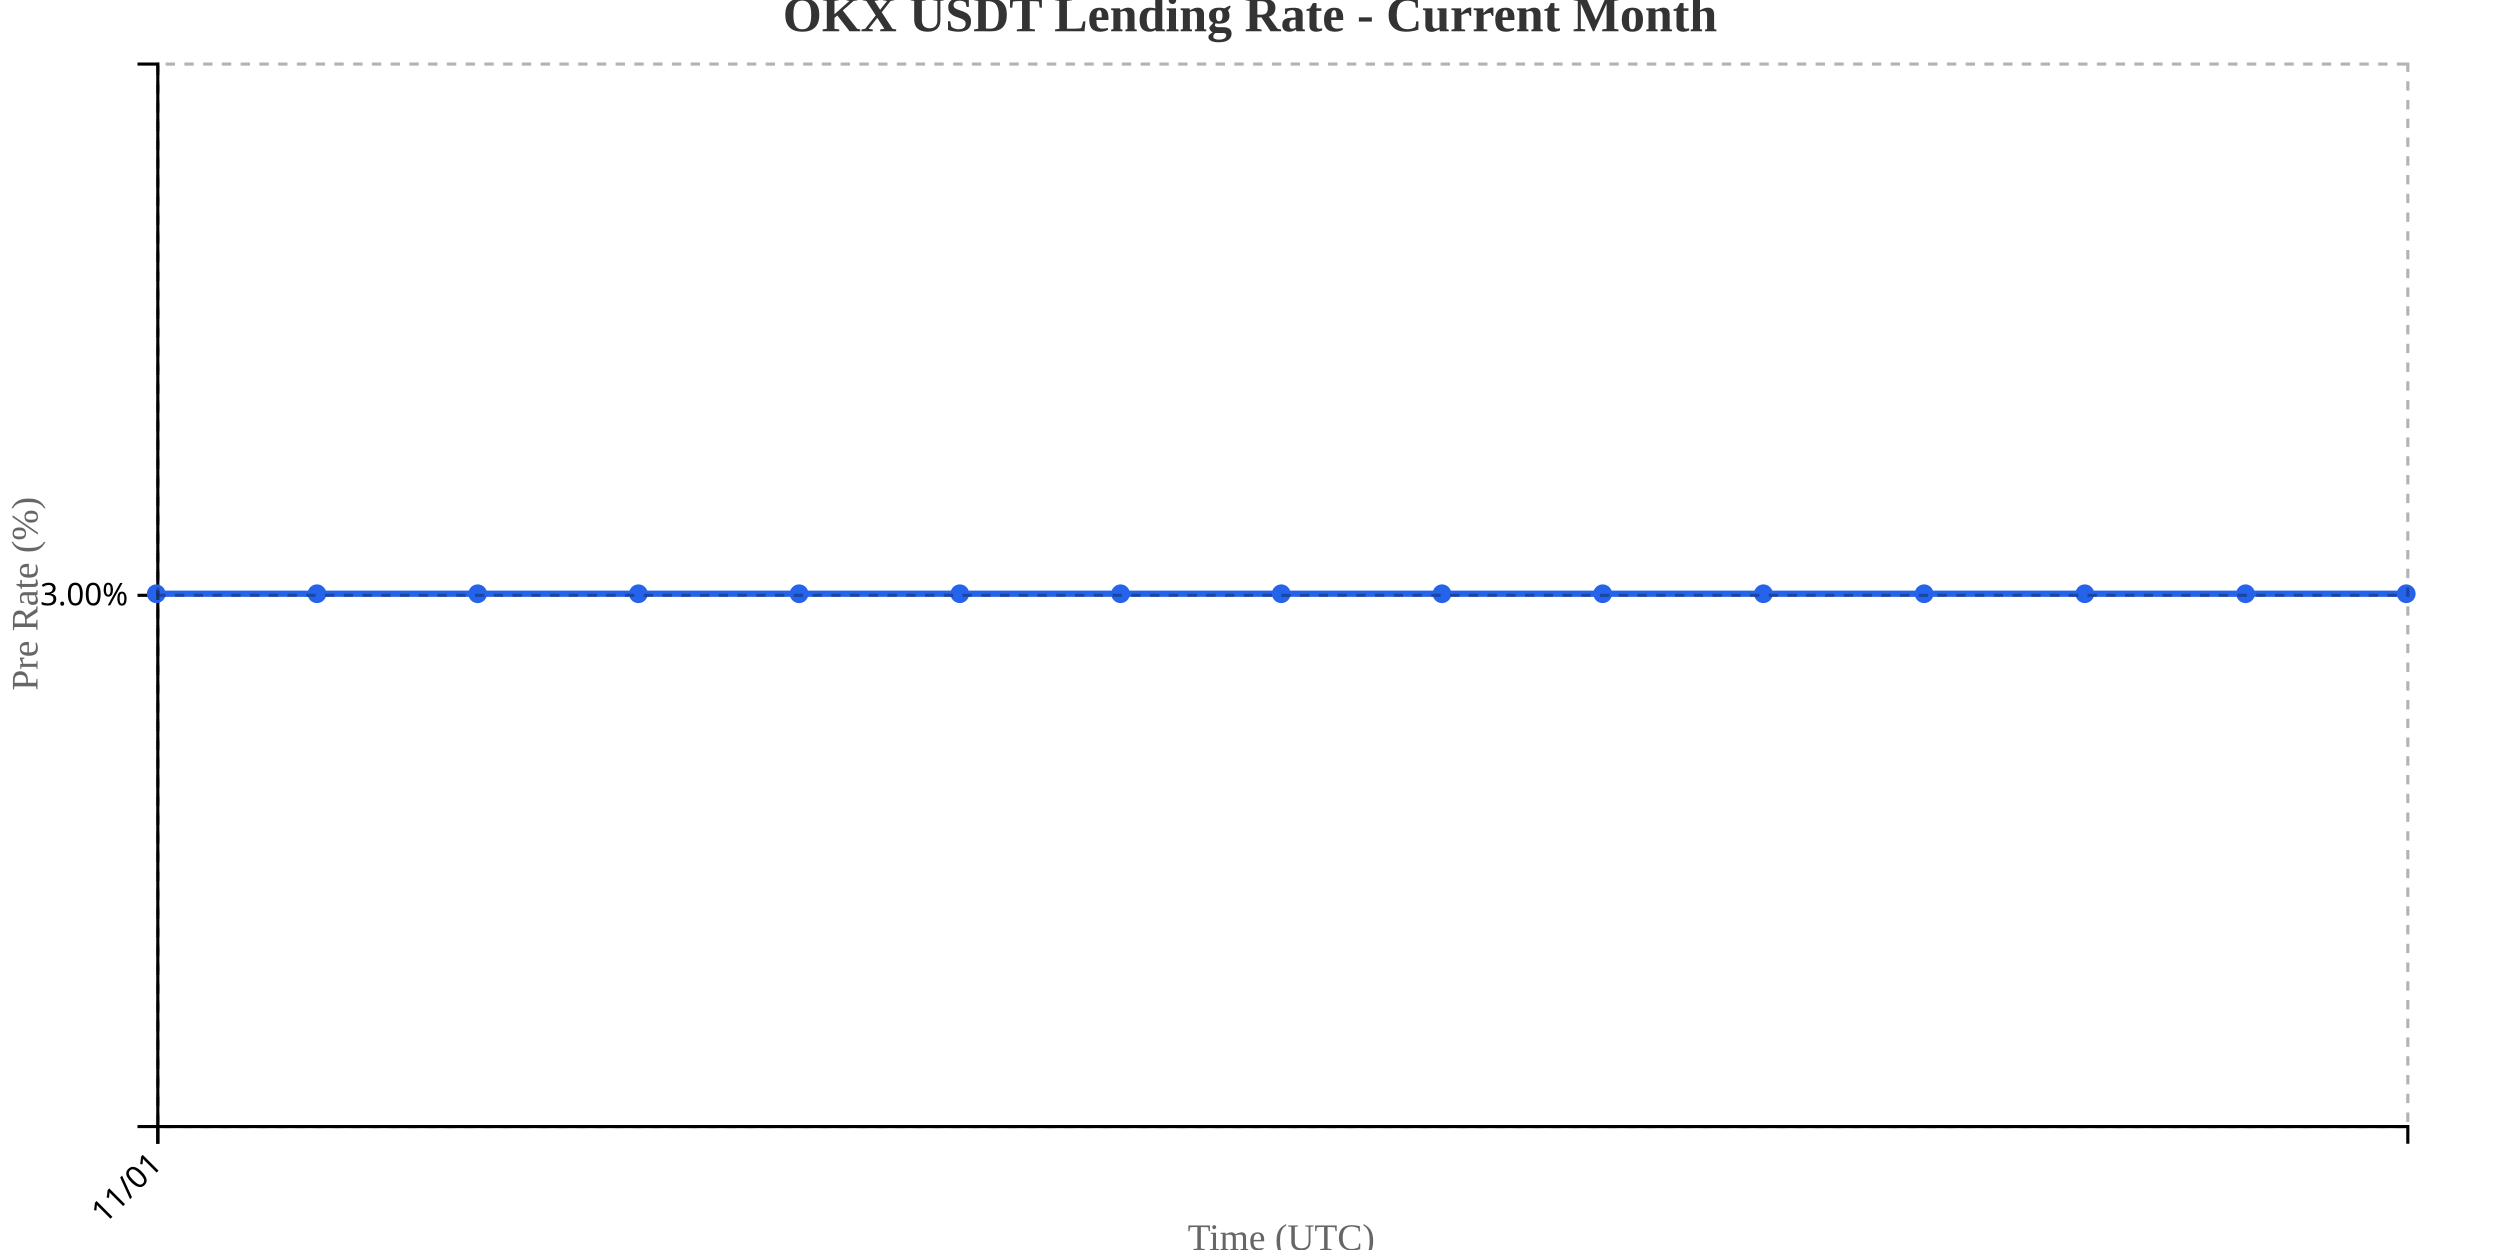
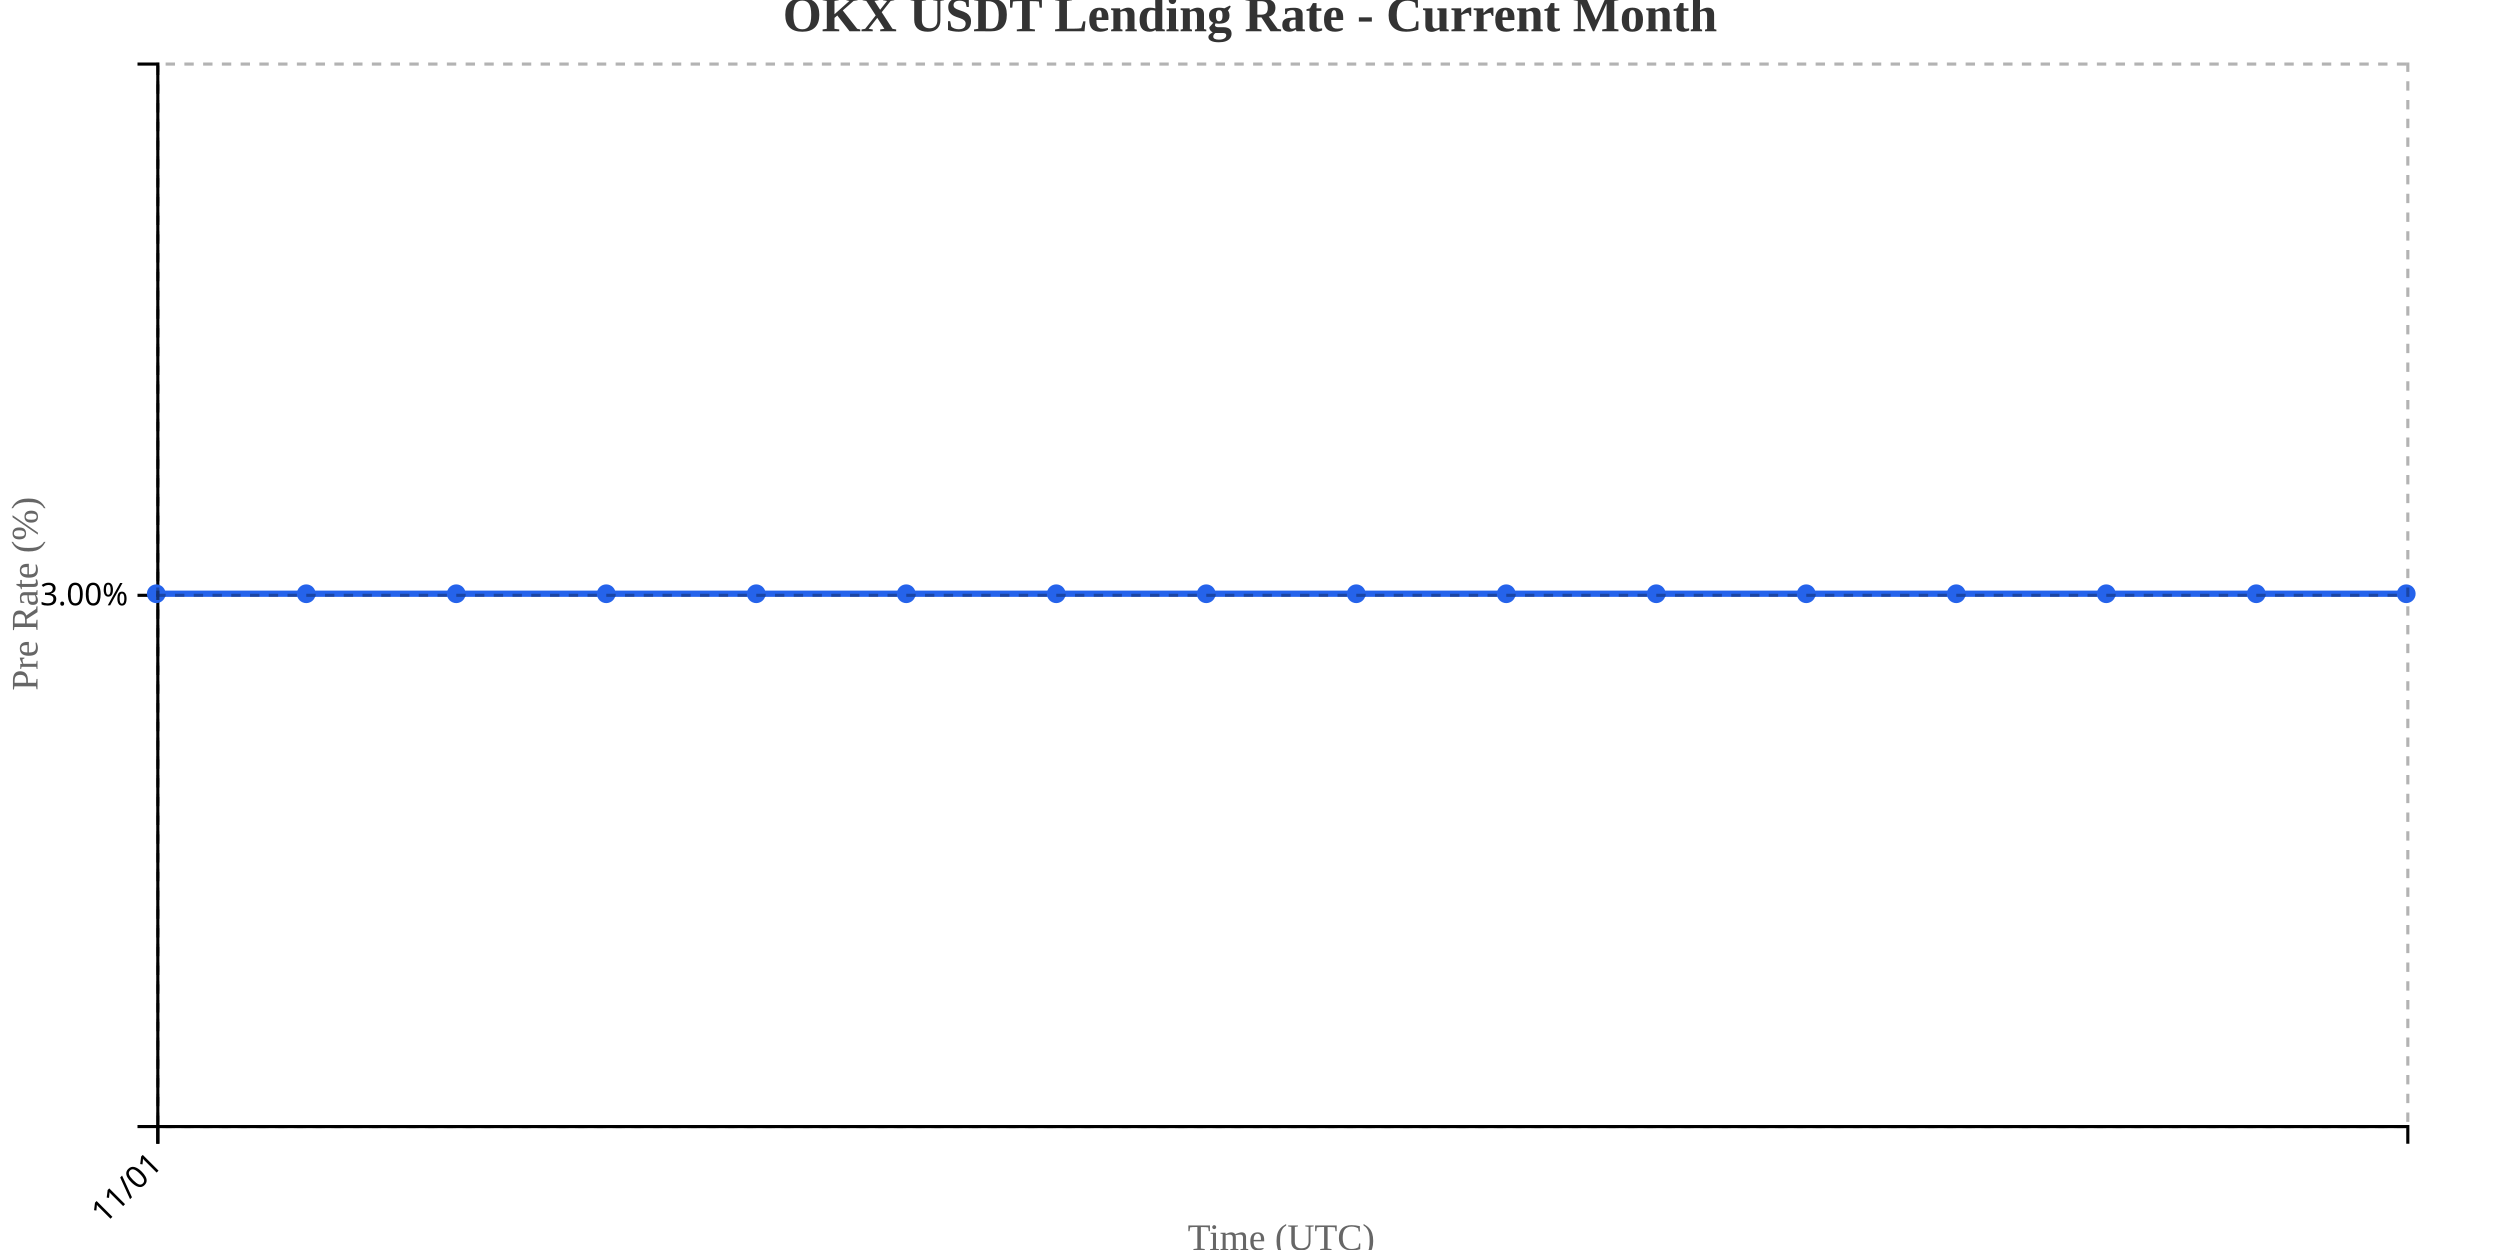
<svg xmlns="http://www.w3.org/2000/svg" width="800" height="400">
  <g transform="translate(50,20)">
    <g transform="translate(0,340)" fill="none" font-size="10" font-family="sans-serif" text-anchor="middle">
      <path class="domain" stroke="currentColor" d="M0.5,6V0.5H720.5V6" />
      <g class="tick" opacity="1" transform="translate(0.5,0)">
        <line stroke="currentColor" y2="6" />
        <text fill="currentColor" y="9" dy=".15em" style="text-anchor: end;" dx="-.8em" transform="rotate(-45)">11/01</text>
      </g>
    </g>
    <g fill="none" font-size="10" font-family="sans-serif" text-anchor="end">
      <path class="domain" stroke="currentColor" d="M-6,340.5H0.5V0.5H-6" />
      <g class="tick" opacity="1" transform="translate(0,170.5)">
        <line stroke="currentColor" x2="-6" />
        <text fill="currentColor" x="-9" dy="0.32em">3.00%</text>
      </g>
    </g>
    <text transform="rotate(-90)" y="-50" x="-170" dy="1em" style="text-anchor: middle; font-size: 12px; fill: #666;">Pre Rate (%)</text>
    <text transform="translate(360, 380)" style="text-anchor: middle; font-size: 12px; fill: #666;">Time (UTC)</text>
-     <path fill="none" stroke="#2563eb" stroke-width="2" d="M0,170C17.143,170,34.286,170,51.429,170C68.571,170,85.714,170,102.857,170C120,170,137.143,170,154.286,170C171.429,170,188.571,170,205.714,170C222.857,170,240,170,257.143,170C274.286,170,291.429,170,308.571,170C325.714,170,342.857,170,360,170C377.143,170,394.286,170,411.429,170C428.571,170,445.714,170,462.857,170C480,170,497.143,170,514.286,170C531.429,170,548.571,170,565.714,170C582.857,170,600,170,617.143,170C634.286,170,651.429,170,668.571,170C685.714,170,702.857,170,720,170" />
+     <path fill="none" stroke="#2563eb" stroke-width="2" d="M0,170C16,170,32,170,48,170C64,170,80,170,96,170C112,170,128,170,144,170C160,170,176,170,192,170C208,170,224,170,240,170C256,170,272,170,288,170C304,170,320,170,336,170C352,170,368,170,384,170C400,170,416,170,432,170C448,170,464,170,480,170C496,170,512,170,528,170C544,170,560,170,576,170C592,170,608,170,624,170C640,170,656,170,672,170C688,170,704,170,720,170" />
    <circle class="dot" cx="0" cy="170" r="3" fill="#2563eb" />
-     <circle class="dot" cx="51.429" cy="170" r="3" fill="#2563eb" />
-     <circle class="dot" cx="102.857" cy="170" r="3" fill="#2563eb" />
-     <circle class="dot" cx="154.286" cy="170" r="3" fill="#2563eb" />
-     <circle class="dot" cx="205.714" cy="170" r="3" fill="#2563eb" />
-     <circle class="dot" cx="257.143" cy="170" r="3" fill="#2563eb" />
-     <circle class="dot" cx="308.571" cy="170" r="3" fill="#2563eb" />
-     <circle class="dot" cx="360" cy="170" r="3" fill="#2563eb" />
-     <circle class="dot" cx="411.429" cy="170" r="3" fill="#2563eb" />
-     <circle class="dot" cx="462.857" cy="170" r="3" fill="#2563eb" />
-     <circle class="dot" cx="514.286" cy="170" r="3" fill="#2563eb" />
-     <circle class="dot" cx="565.714" cy="170" r="3" fill="#2563eb" />
-     <circle class="dot" cx="617.143" cy="170" r="3" fill="#2563eb" />
-     <circle class="dot" cx="668.571" cy="170" r="3" fill="#2563eb" />
+     <circle class="dot" cx="48" cy="170" r="3" fill="#2563eb" />
+     <circle class="dot" cx="96" cy="170" r="3" fill="#2563eb" />
+     <circle class="dot" cx="144" cy="170" r="3" fill="#2563eb" />
+     <circle class="dot" cx="192" cy="170" r="3" fill="#2563eb" />
+     <circle class="dot" cx="240" cy="170" r="3" fill="#2563eb" />
+     <circle class="dot" cx="288" cy="170" r="3" fill="#2563eb" />
+     <circle class="dot" cx="336" cy="170" r="3" fill="#2563eb" />
+     <circle class="dot" cx="384" cy="170" r="3" fill="#2563eb" />
+     <circle class="dot" cx="432" cy="170" r="3" fill="#2563eb" />
+     <circle class="dot" cx="480" cy="170" r="3" fill="#2563eb" />
+     <circle class="dot" cx="528" cy="170" r="3" fill="#2563eb" />
+     <circle class="dot" cx="576" cy="170" r="3" fill="#2563eb" />
+     <circle class="dot" cx="624" cy="170" r="3" fill="#2563eb" />
+     <circle class="dot" cx="672" cy="170" r="3" fill="#2563eb" />
    <circle class="dot" cx="720" cy="170" r="3" fill="#2563eb" />
    <g class="grid" transform="translate(0,340)" fill="none" font-size="10" font-family="sans-serif" text-anchor="middle" style="stroke-dasharray: 3,3; opacity: 0.3;">
      <path class="domain" stroke="currentColor" d="M0.5,-340V0.5H720.5V-340" />
      <g class="tick" opacity="1" transform="translate(0.5,0)">
        <line stroke="currentColor" y2="-340" />
        <text fill="currentColor" y="3" dy="0.71em" />
      </g>
    </g>
    <g class="grid" fill="none" font-size="10" font-family="sans-serif" text-anchor="end" style="stroke-dasharray: 3,3; opacity: 0.3;">
      <path class="domain" stroke="currentColor" d="M720,340.5H0.5V0.5H720" />
      <g class="tick" opacity="1" transform="translate(0,170.5)">
        <line stroke="currentColor" x2="720" />
        <text fill="currentColor" x="-3" dy="0.32em" />
      </g>
    </g>
  </g>
  <text x="400" y="10" text-anchor="middle" style="font-size: 16px; font-weight: bold; fill: #333;">OKX USDT Lending Rate - Current Month</text>
</svg>
